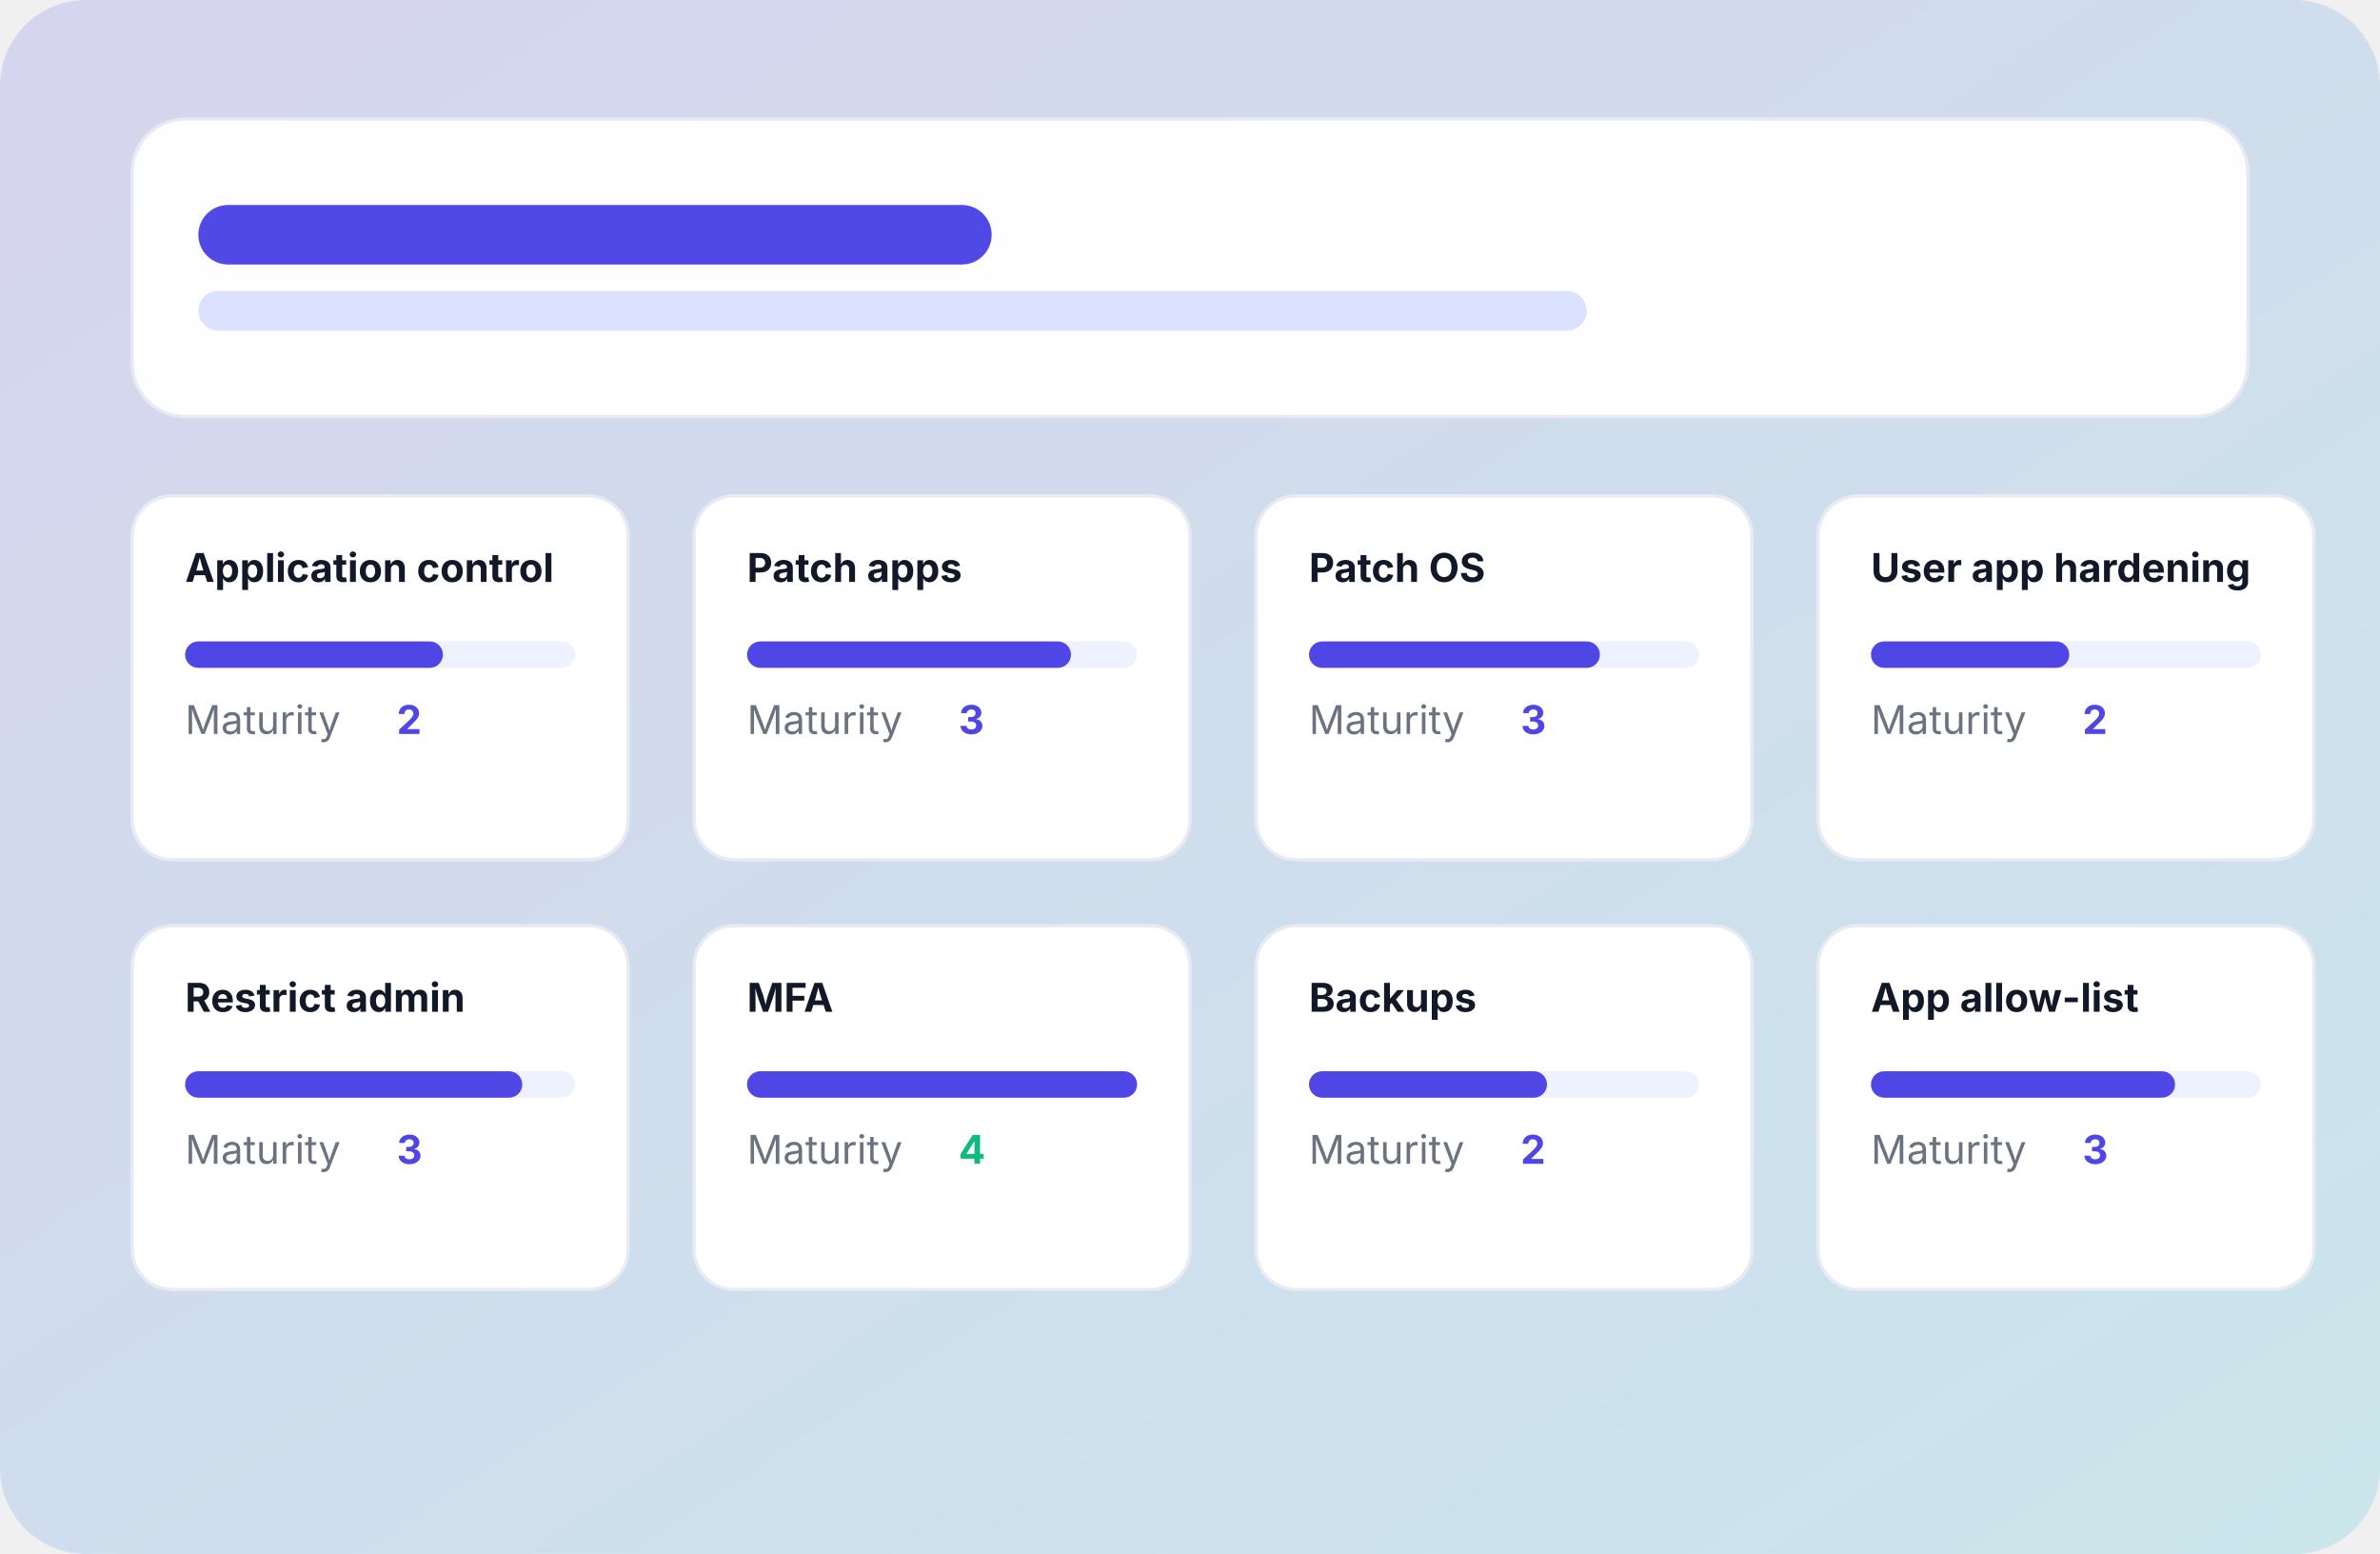
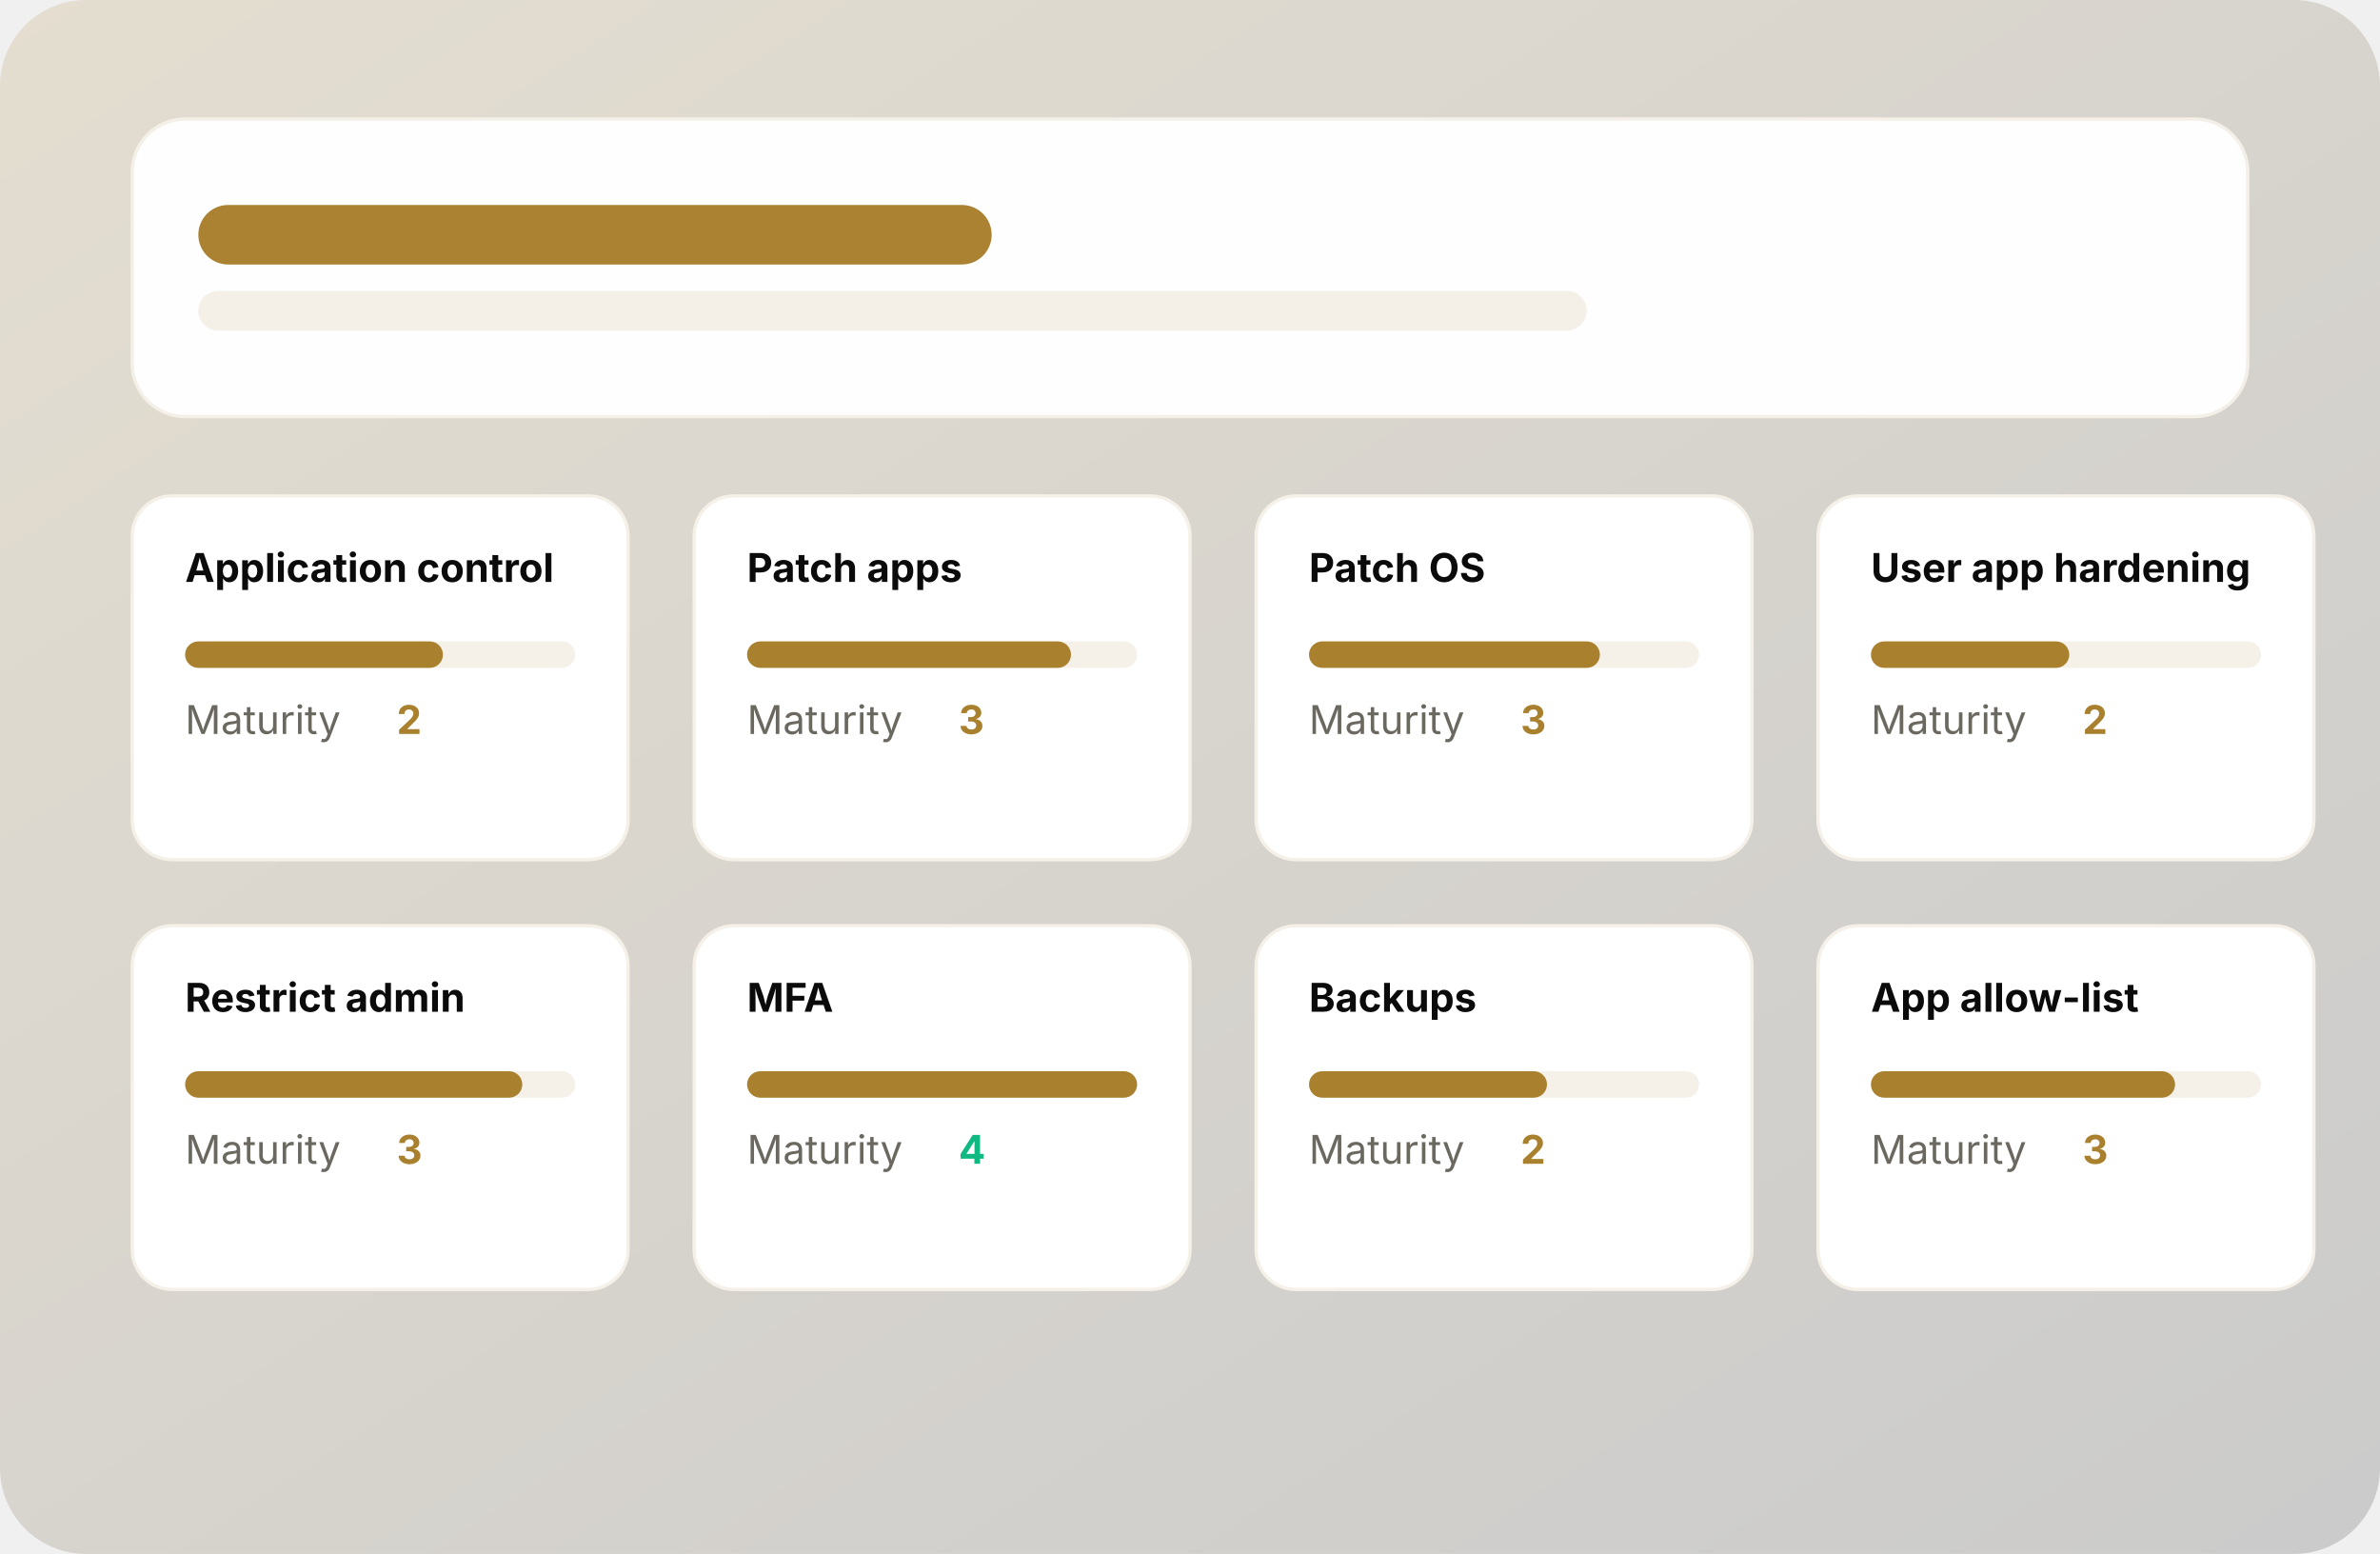
<svg xmlns="http://www.w3.org/2000/svg" viewBox="0 0 720 470">
  <defs>
    <linearGradient id="g" x1="0" y1="0" x2="1" y2="1">
-       <stop offset="0" stop-color="#4F46E5" stop-opacity=".16" />
-       <stop offset="1" stop-color="#06B6D4" stop-opacity=".16" />
+       <stop offset="0" stop-color="#A9812E" stop-opacity=".16" />
+       <stop offset="1" stop-color="#0B0B0C" stop-opacity=".16" />
    </linearGradient>
  </defs>
  <rect width="720" height="470" rx="26" fill="url(#g)" />
  <g opacity=".98">
-     <rect x="40" y="36" width="640" height="90" rx="16" fill="#fff" stroke="#e8ebf3" />
-     <rect x="60" y="62" width="240" height="18" rx="9" fill="#4F46E5" />
-     <rect x="60" y="88" width="420" height="12" rx="6" fill="#dbe2ff" />
+     <rect x="40" y="36" width="640" height="90" rx="16" fill="#fff" stroke="#F5F0E8" />
+     <rect x="60" y="62" width="240" height="18" rx="9" fill="#A9812E" />
+     <rect x="60" y="88" width="420" height="12" rx="6" fill="#F5F0E8" />
  </g>
-   <g font-family="Inter, system-ui, Segoe UI, Roboto, sans-serif" font-size="12" fill="#111827">
+   <g font-family="Inter, system-ui, Segoe UI, Roboto, sans-serif" font-size="12" fill="#0B0B0C">
    <g transform="translate(40,150)">
      <g>
-         <rect width="150" height="110" rx="12" fill="#fff" stroke="#e8ebf3" />
-         <text x="16" y="26" font-weight="700" fill="#111827">Application control</text>
-         <rect x="16" y="44" width="118" height="8" rx="4" fill="#eef2ff" />
-         <rect x="16" y="44" width="78" height="8" rx="4" fill="#4F46E5" />
-         <text x="16" y="72" fill="#6b7280">Maturity</text>
-         <text x="80" y="72" fill="#4F46E5" font-weight="700">2</text>
+         <rect width="150" height="110" rx="12" fill="#fff" stroke="#F5F0E8" />
+         <text x="16" y="26" font-weight="700" fill="#0B0B0C">Application control</text>
+         <rect x="16" y="44" width="118" height="8" rx="4" fill="#F5F0E8" />
+         <rect x="16" y="44" width="78" height="8" rx="4" fill="#A9812E" />
+         <text x="16" y="72" fill="#6B6860">Maturity</text>
+         <text x="80" y="72" fill="#A9812E" font-weight="700">2</text>
      </g>
      <g transform="translate(170,0)">
-         <rect width="150" height="110" rx="12" fill="#fff" stroke="#e8ebf3" />
+         <rect width="150" height="110" rx="12" fill="#fff" stroke="#F5F0E8" />
        <text x="16" y="26" font-weight="700">Patch apps</text>
-         <rect x="16" y="44" width="118" height="8" rx="4" fill="#eef2ff" />
-         <rect x="16" y="44" width="98" height="8" rx="4" fill="#4F46E5" />
-         <text x="16" y="72" fill="#6b7280">Maturity</text>
-         <text x="80" y="72" fill="#4F46E5" font-weight="700">3</text>
+         <rect x="16" y="44" width="118" height="8" rx="4" fill="#F5F0E8" />
+         <rect x="16" y="44" width="98" height="8" rx="4" fill="#A9812E" />
+         <text x="16" y="72" fill="#6B6860">Maturity</text>
+         <text x="80" y="72" fill="#A9812E" font-weight="700">3</text>
      </g>
      <g transform="translate(340,0)">
-         <rect width="150" height="110" rx="12" fill="#fff" stroke="#e8ebf3" />
+         <rect width="150" height="110" rx="12" fill="#fff" stroke="#F5F0E8" />
        <text x="16" y="26" font-weight="700">Patch OS</text>
-         <rect x="16" y="44" width="118" height="8" rx="4" fill="#eef2ff" />
-         <rect x="16" y="44" width="88" height="8" rx="4" fill="#4F46E5" />
-         <text x="16" y="72" fill="#6b7280">Maturity</text>
-         <text x="80" y="72" fill="#4F46E5" font-weight="700">3</text>
+         <rect x="16" y="44" width="118" height="8" rx="4" fill="#F5F0E8" />
+         <rect x="16" y="44" width="88" height="8" rx="4" fill="#A9812E" />
+         <text x="16" y="72" fill="#6B6860">Maturity</text>
+         <text x="80" y="72" fill="#A9812E" font-weight="700">3</text>
      </g>
      <g transform="translate(510,0)">
-         <rect width="150" height="110" rx="12" fill="#fff" stroke="#e8ebf3" />
+         <rect width="150" height="110" rx="12" fill="#fff" stroke="#F5F0E8" />
        <text x="16" y="26" font-weight="700">User app hardening</text>
-         <rect x="16" y="44" width="118" height="8" rx="4" fill="#eef2ff" />
-         <rect x="16" y="44" width="60" height="8" rx="4" fill="#4F46E5" />
-         <text x="16" y="72" fill="#6b7280">Maturity</text>
-         <text x="80" y="72" fill="#4F46E5" font-weight="700">2</text>
+         <rect x="16" y="44" width="118" height="8" rx="4" fill="#F5F0E8" />
+         <rect x="16" y="44" width="60" height="8" rx="4" fill="#A9812E" />
+         <text x="16" y="72" fill="#6B6860">Maturity</text>
+         <text x="80" y="72" fill="#A9812E" font-weight="700">2</text>
      </g>
    </g>
    <g transform="translate(40,280)">
      <g>
-         <rect width="150" height="110" rx="12" fill="#fff" stroke="#e8ebf3" />
+         <rect width="150" height="110" rx="12" fill="#fff" stroke="#F5F0E8" />
        <text x="16" y="26" font-weight="700">Restrict admin</text>
-         <rect x="16" y="44" width="118" height="8" rx="4" fill="#eef2ff" />
-         <rect x="16" y="44" width="102" height="8" rx="4" fill="#4F46E5" />
-         <text x="16" y="72" fill="#6b7280">Maturity</text>
-         <text x="80" y="72" fill="#4F46E5" font-weight="700">3</text>
+         <rect x="16" y="44" width="118" height="8" rx="4" fill="#F5F0E8" />
+         <rect x="16" y="44" width="102" height="8" rx="4" fill="#A9812E" />
+         <text x="16" y="72" fill="#6B6860">Maturity</text>
+         <text x="80" y="72" fill="#A9812E" font-weight="700">3</text>
      </g>
      <g transform="translate(170,0)">
-         <rect width="150" height="110" rx="12" fill="#fff" stroke="#e8ebf3" />
+         <rect width="150" height="110" rx="12" fill="#fff" stroke="#F5F0E8" />
        <text x="16" y="26" font-weight="700">MFA</text>
-         <rect x="16" y="44" width="118" height="8" rx="4" fill="#eef2ff" />
-         <rect x="16" y="44" width="118" height="8" rx="4" fill="#4F46E5" />
-         <text x="16" y="72" fill="#6b7280">Maturity</text>
+         <rect x="16" y="44" width="118" height="8" rx="4" fill="#F5F0E8" />
+         <rect x="16" y="44" width="118" height="8" rx="4" fill="#A9812E" />
+         <text x="16" y="72" fill="#6B6860">Maturity</text>
        <text x="80" y="72" fill="#10B981" font-weight="700">4</text>
      </g>
      <g transform="translate(340,0)">
-         <rect width="150" height="110" rx="12" fill="#fff" stroke="#e8ebf3" />
+         <rect width="150" height="110" rx="12" fill="#fff" stroke="#F5F0E8" />
        <text x="16" y="26" font-weight="700">Backups</text>
-         <rect x="16" y="44" width="118" height="8" rx="4" fill="#eef2ff" />
-         <rect x="16" y="44" width="72" height="8" rx="4" fill="#4F46E5" />
-         <text x="16" y="72" fill="#6b7280">Maturity</text>
-         <text x="80" y="72" fill="#4F46E5" font-weight="700">2</text>
+         <rect x="16" y="44" width="118" height="8" rx="4" fill="#F5F0E8" />
+         <rect x="16" y="44" width="72" height="8" rx="4" fill="#A9812E" />
+         <text x="16" y="72" fill="#6B6860">Maturity</text>
+         <text x="80" y="72" fill="#A9812E" font-weight="700">2</text>
      </g>
      <g transform="translate(510,0)">
-         <rect width="150" height="110" rx="12" fill="#fff" stroke="#e8ebf3" />
+         <rect width="150" height="110" rx="12" fill="#fff" stroke="#F5F0E8" />
        <text x="16" y="26" font-weight="700">App allow-list</text>
-         <rect x="16" y="44" width="118" height="8" rx="4" fill="#eef2ff" />
-         <rect x="16" y="44" width="92" height="8" rx="4" fill="#4F46E5" />
-         <text x="16" y="72" fill="#6b7280">Maturity</text>
-         <text x="80" y="72" fill="#4F46E5" font-weight="700">3</text>
+         <rect x="16" y="44" width="118" height="8" rx="4" fill="#F5F0E8" />
+         <rect x="16" y="44" width="92" height="8" rx="4" fill="#A9812E" />
+         <text x="16" y="72" fill="#6B6860">Maturity</text>
+         <text x="80" y="72" fill="#A9812E" font-weight="700">3</text>
      </g>
    </g>
  </g>
</svg>
